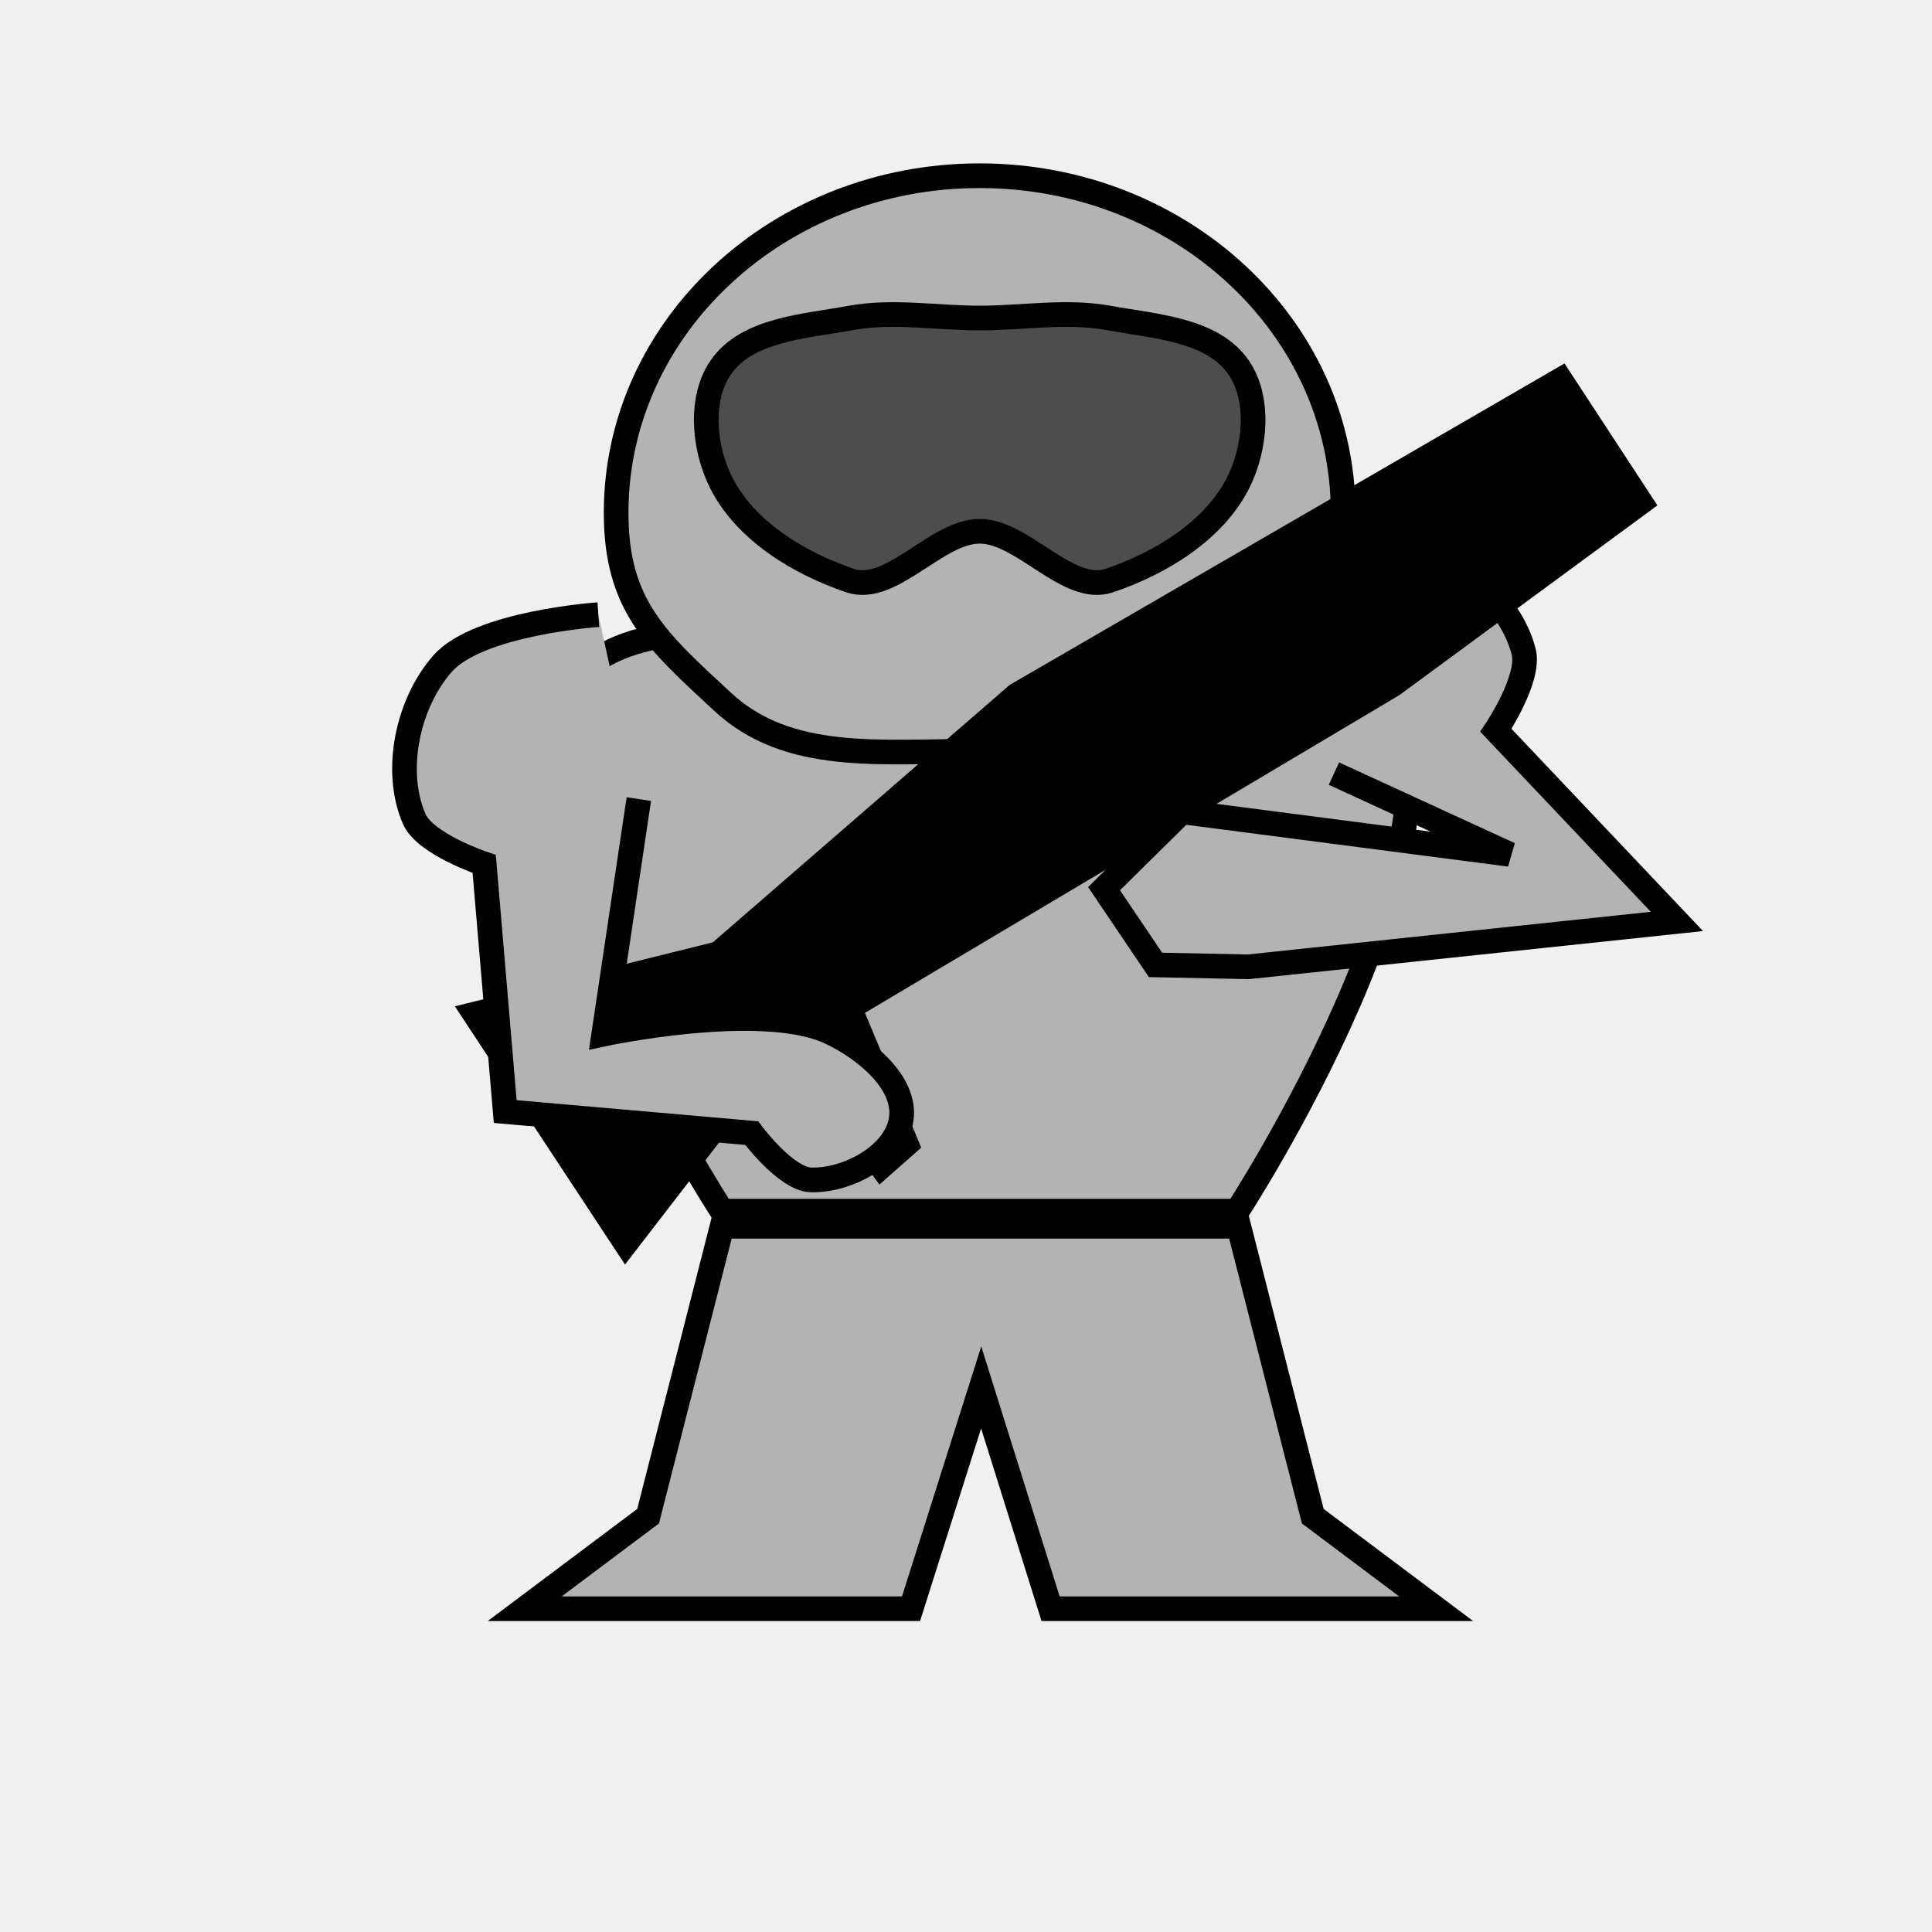
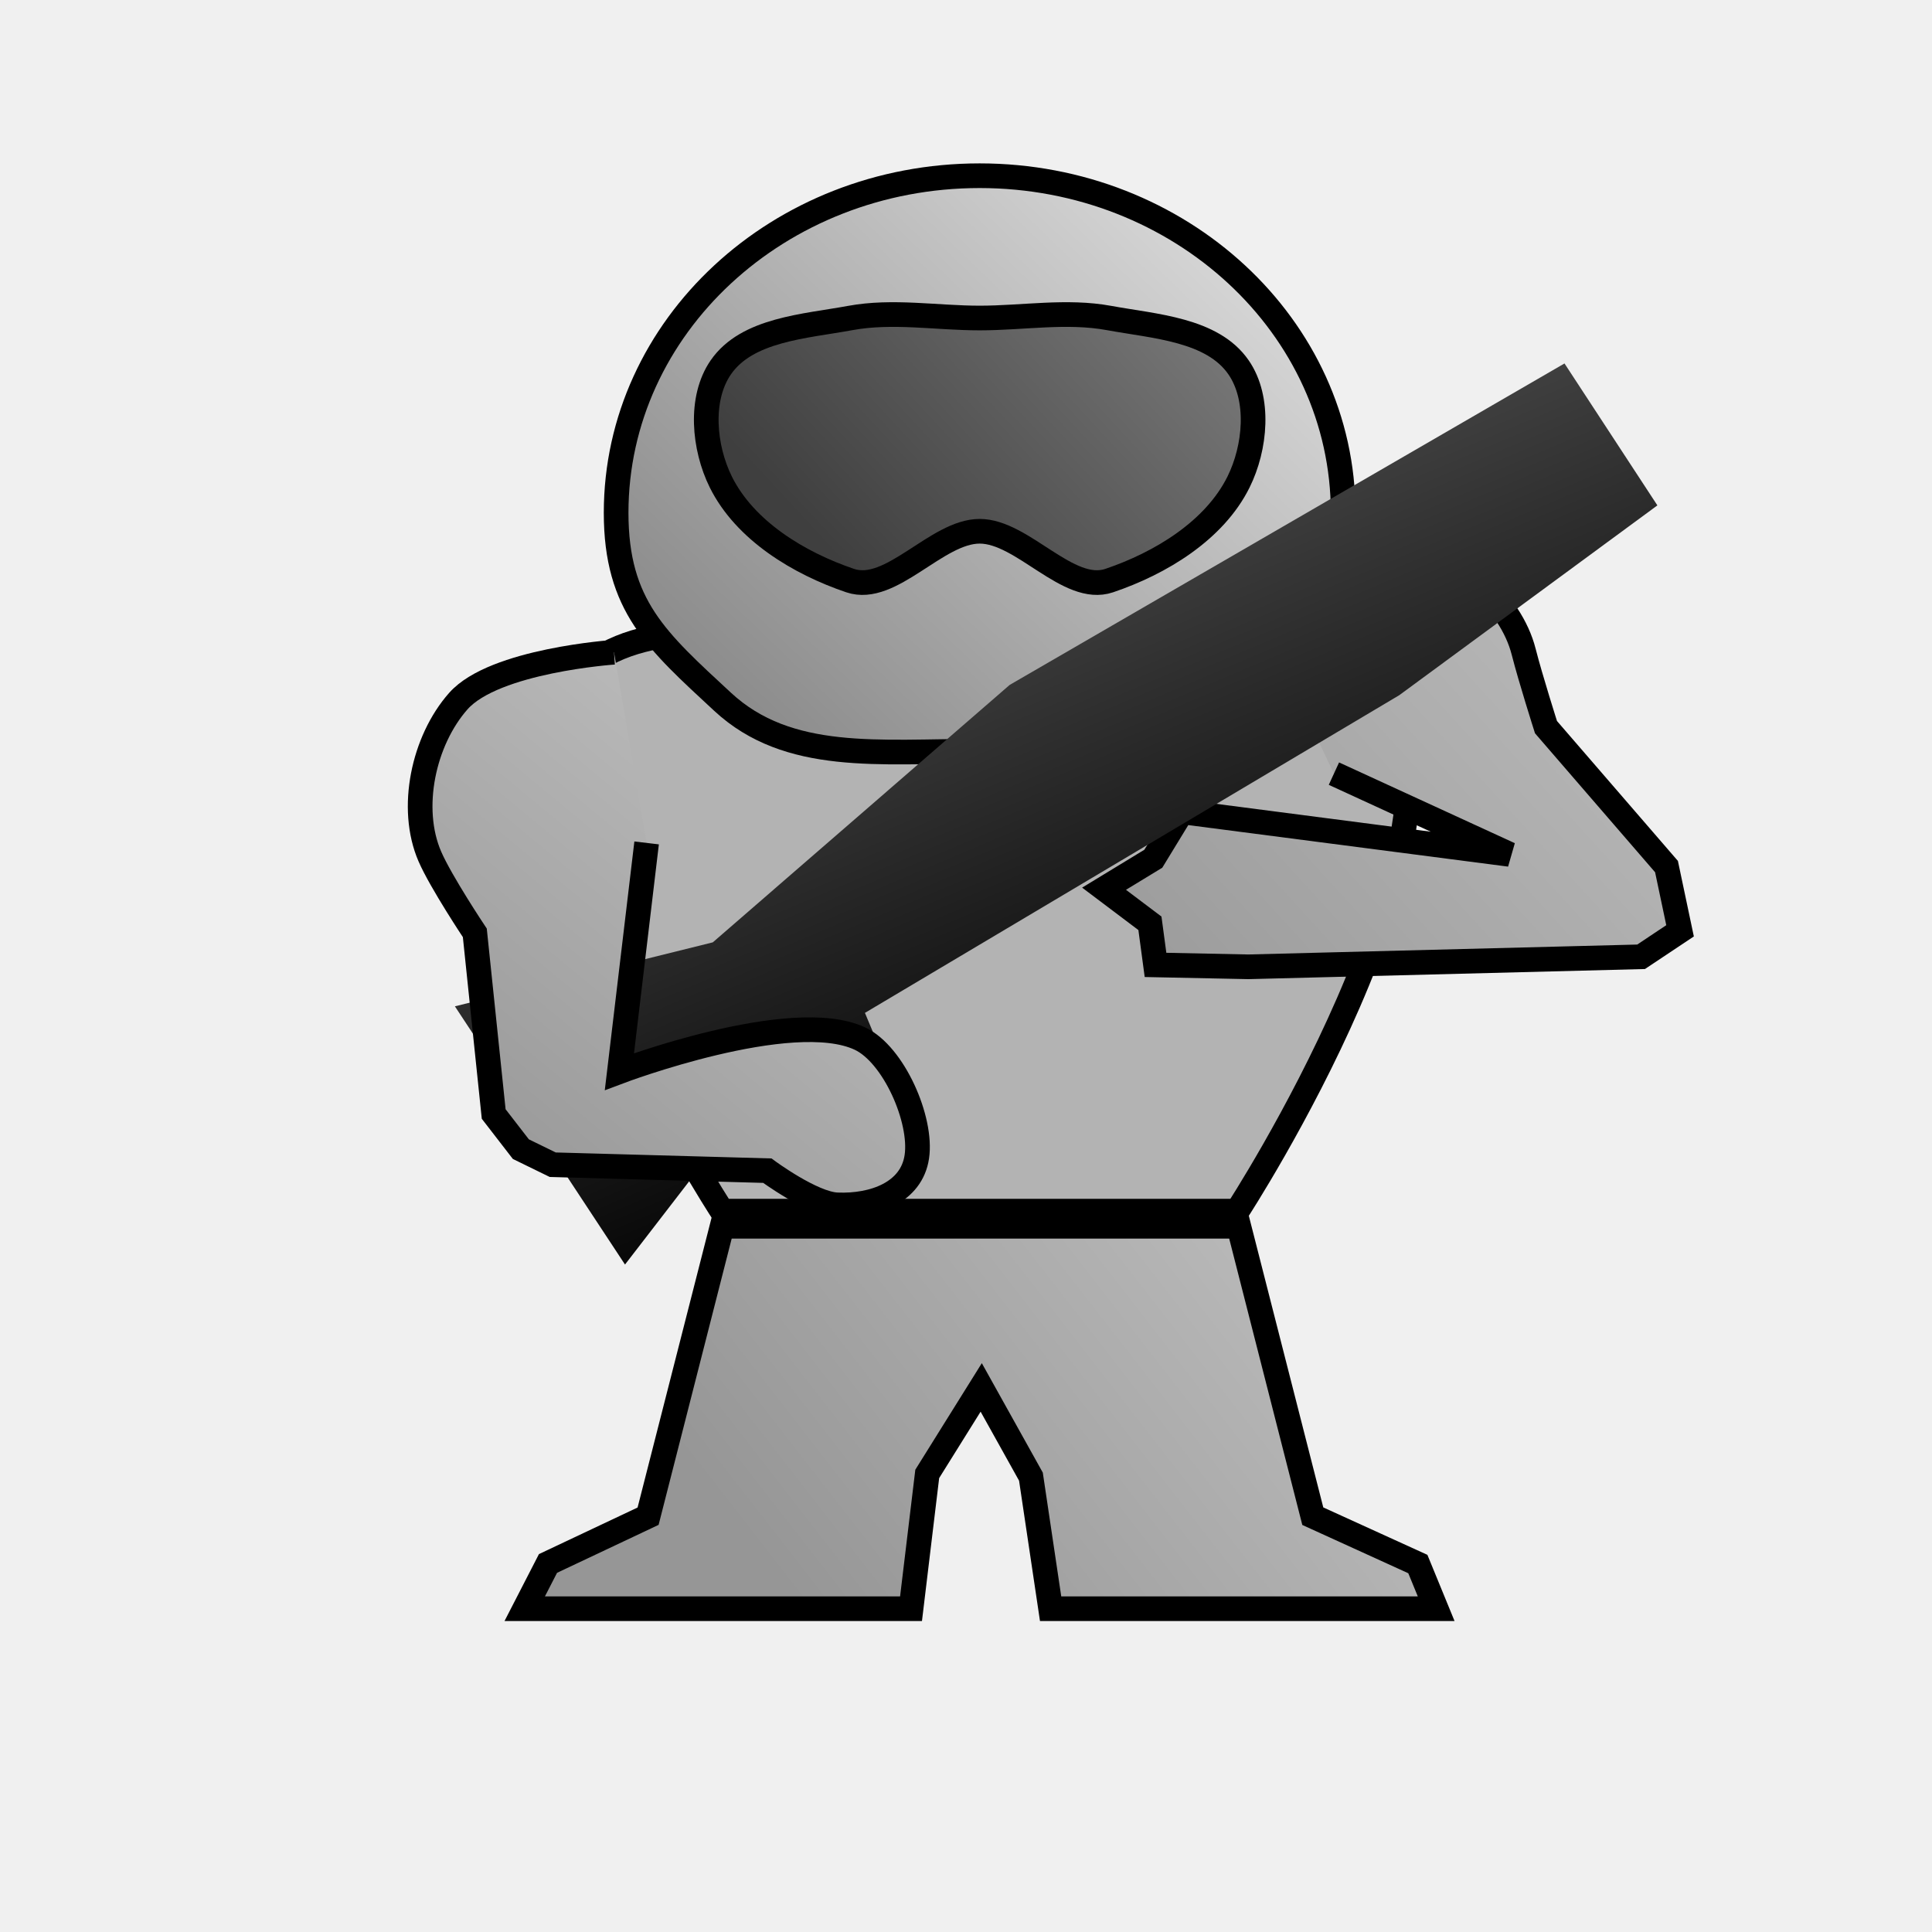
- <svg xmlns="http://www.w3.org/2000/svg" width="64" height="64" id="svg2" version="1.1">
-   <defs id="defs4" />
+ <svg xmlns="http://www.w3.org/2000/svg" xmlns:xlink="http://www.w3.org/1999/xlink" width="64" height="64" id="svg2" version="1.1">
+   <defs id="defs4">
+     <linearGradient id="linearGradient3810">
+       <stop style="stop-color:#969696;stop-opacity:1;" offset="0" id="stop3812" />
+       <stop style="stop-color:#bebebe;stop-opacity:1;" offset="1" id="stop3814" />
+     </linearGradient>
+     <linearGradient id="linearGradient3802">
+       <stop style="stop-color:#3f3f3f;stop-opacity:1;" offset="0" id="stop3804" />
+       <stop style="stop-color:#8b8b8b;stop-opacity:1;" offset="1" id="stop3806" />
+     </linearGradient>
+     <linearGradient id="linearGradient3775">
+       <stop style="stop-color:#878787;stop-opacity:1;" offset="0" id="stop3777" />
+       <stop style="stop-color:#dedede;stop-opacity:1;" offset="1" id="stop3779" />
+     </linearGradient>
+     <linearGradient id="linearGradient3761">
+       <stop style="stop-color:#000000;stop-opacity:1;" offset="0" id="stop3763" />
+       <stop style="stop-color:#444444;stop-opacity:1;" offset="1" id="stop3765" />
+     </linearGradient>
+     <linearGradient xlink:href="#linearGradient3761" id="linearGradient3773" x1="40.588" y1="1024.301" x2="33.171" y2="1006.821" gradientUnits="userSpaceOnUse" />
+     <linearGradient xlink:href="#linearGradient3775" id="linearGradient3781" x1="20.001" y1="1003.729" x2="44.902" y2="1003.729" gradientUnits="userSpaceOnUse" />
+     <linearGradient xlink:href="#linearGradient3775" id="linearGradient3800" gradientUnits="userSpaceOnUse" x1="24.047" y1="1013.324" x2="41.998" y2="994.808" />
+     <linearGradient xlink:href="#linearGradient3802" id="linearGradient3808" x1="27.707" y1="1006.853" x2="41.865" y2="993.73" gradientUnits="userSpaceOnUse" />
+     <linearGradient xlink:href="#linearGradient3810" id="linearGradient3816" x1="14.023" y1="1027.119" x2="26.769" y2="1011.715" gradientUnits="userSpaceOnUse" />
+     <linearGradient xlink:href="#linearGradient3810" id="linearGradient3824" x1="35.503" y1="1023.529" x2="55.182" y2="1005.558" gradientUnits="userSpaceOnUse" />
+     <linearGradient xlink:href="#linearGradient3810" id="linearGradient3832" x1="25.628" y1="1040.453" x2="43.361" y2="1026.663" gradientUnits="userSpaceOnUse" />
+     <linearGradient xlink:href="#linearGradient3810-9" id="linearGradient3816-9" x1="14.023" y1="1027.119" x2="26.769" y2="1011.715" gradientUnits="userSpaceOnUse" />
+     <linearGradient id="linearGradient3810-9">
+       <stop style="stop-color:#969696;stop-opacity:1;" offset="0" id="stop3812-7" />
+       <stop style="stop-color:#bebebe;stop-opacity:1;" offset="1" id="stop3814-4" />
+     </linearGradient>
+     <linearGradient gradientTransform="translate(0,1.0111471e-5)" y2="1011.715" x2="26.769" y1="1027.119" x1="14.023" gradientUnits="userSpaceOnUse" id="linearGradient3027-1" xlink:href="#linearGradient3810-9-7" />
+     <linearGradient id="linearGradient3810-9-7">
+       <stop style="stop-color:#969696;stop-opacity:1;" offset="0" id="stop3812-7-3" />
+       <stop style="stop-color:#bebebe;stop-opacity:1;" offset="1" id="stop3814-4-8" />
+     </linearGradient>
+     <linearGradient xlink:href="#linearGradient3810-4" id="linearGradient3816-98" x1="14.023" y1="1027.119" x2="26.769" y2="1011.715" gradientUnits="userSpaceOnUse" />
+     <linearGradient id="linearGradient3810-4">
+       <stop style="stop-color:#969696;stop-opacity:1;" offset="0" id="stop3812-72" />
+       <stop style="stop-color:#bebebe;stop-opacity:1;" offset="1" id="stop3814-5" />
+     </linearGradient>
+     <linearGradient xlink:href="#linearGradient3761-8" id="linearGradient3773-8" x1="40.588" y1="1024.301" x2="33.171" y2="1006.821" gradientUnits="userSpaceOnUse" />
+     <linearGradient id="linearGradient3761-8">
+       <stop style="stop-color:#000000;stop-opacity:1;" offset="0" id="stop3763-1" />
+       <stop style="stop-color:#444444;stop-opacity:1;" offset="1" id="stop3765-0" />
+     </linearGradient>
+     <linearGradient xlink:href="#linearGradient3810-8" id="linearGradient3816-4" x1="14.023" y1="1027.119" x2="26.769" y2="1011.715" gradientUnits="userSpaceOnUse" />
+     <linearGradient id="linearGradient3810-8">
+       <stop style="stop-color:#969696;stop-opacity:1;" offset="0" id="stop3812-0" />
+       <stop style="stop-color:#bebebe;stop-opacity:1;" offset="1" id="stop3814-1" />
+     </linearGradient>
+     <linearGradient xlink:href="#linearGradient3761-0" id="linearGradient3773-82" x1="40.588" y1="1024.301" x2="33.171" y2="1006.821" gradientUnits="userSpaceOnUse" />
+     <linearGradient id="linearGradient3761-0">
+       <stop style="stop-color:#000000;stop-opacity:1;" offset="0" id="stop3763-3" />
+       <stop style="stop-color:#444444;stop-opacity:1;" offset="1" id="stop3765-3" />
+     </linearGradient>
+     <linearGradient xlink:href="#linearGradient3810-92" id="linearGradient3824-4" x1="35.503" y1="1023.529" x2="55.182" y2="1005.558" gradientUnits="userSpaceOnUse" />
+     <linearGradient id="linearGradient3810-92">
+       <stop style="stop-color:#969696;stop-opacity:1;" offset="0" id="stop3812-3" />
+       <stop style="stop-color:#bebebe;stop-opacity:1;" offset="1" id="stop3814-0" />
+     </linearGradient>
+   </defs>
  <g id="layer1" transform="translate(0,-988.3622)" style="display:none">
    <path style="color:#000000;fill:none;stroke:#000000;stroke-width:0.1;stroke-miterlimit:4;stroke-dasharray:none;marker:none;visibility:visible;display:inline;overflow:visible;enable-background:accumulate" d="m 0,1004.362 32,-16 32,16 0,32 -32,16 -32,-16 z" id="rect3750" />
  </g>
  <g transform="translate(0,-988.3622)" id="g3757" style="display:inline">
    <path style="color:#000000;fill:#b3b3b3;fill-opacity:1;fill-rule:nonzero;stroke:#000000;stroke-width:0.817;marker:none;visibility:visible;display:inline;overflow:visible;enable-background:accumulate" d="m 19.016,1010.968 c 1.422,-2.141 5.9,-1.635 5.9,-1.635 l 7.535,0 7.535,0 c 0,0 4.478,-0.506 5.9,1.635 3.286,4.947 -4.904,17.515 -4.904,17.515 l -17.063,0 c 0,0 -8.19,-12.568 -4.904,-17.515 z" id="rect3760" />
-     <path style="color:#000000;fill:#b3b3b3;fill-opacity:1;fill-rule:nonzero;stroke:#000000;stroke-width:0.817;marker:none;visibility:visible;display:inline;overflow:visible;enable-background:accumulate" d="m 44.494,1005.349 c 0,3.083 -1.348,4.24 -3.527,6.261 -2.179,2.021 -5.19,1.636 -8.515,1.636 -3.325,0 -6.336,0.385 -8.515,-1.636 -2.179,-2.021 -3.527,-3.177 -3.527,-6.261 0,-6.167 5.391,-11.166 12.042,-11.166 6.65,0 12.042,4.999 12.042,11.166 z" id="path2990" />
-     <path style="color:#000000;fill:#4d4d4d;fill-opacity:1;fill-rule:nonzero;stroke:#000000;stroke-width:0.817;marker:none;visibility:visible;display:inline;overflow:visible;enable-background:accumulate" d="m 23.877,1000.532 c 0.868,-1.26 2.783,-1.358 4.288,-1.635 1.406,-0.259 2.858,0 4.288,0 1.429,0 2.882,-0.259 4.288,0 1.504,0.277 3.42,0.375 4.288,1.635 0.718,1.042 0.561,2.661 0,3.795 -0.797,1.611 -2.585,2.694 -4.288,3.269 -1.354,0.457 -2.858,-1.635 -4.288,-1.635 -1.429,0 -2.934,2.092 -4.288,1.635 -1.703,-0.575 -3.49,-1.659 -4.288,-3.269 -0.561,-1.134 -0.718,-2.753 0,-3.795 z" id="rect3847" />
-     <path style="color:#000000;fill:#b3b3b3;fill-opacity:1;fill-rule:nonzero;stroke:#000000;stroke-width:0.817;marker:none;visibility:visible;display:inline;overflow:visible;enable-background:accumulate" d="m 23.921,1028.984 -2.452,9.604 -4.087,3.065 12.797,0 2.324,-7.331 2.299,7.331 12.772,0 -4.087,-3.065 -2.452,-9.604 -7.586,0 -1.916,0 z" id="rect3768" />
-     <path style="fill:#b3b3b3;stroke:#000000;stroke-width:0.817px;stroke-linecap:butt;stroke-linejoin:miter;stroke-opacity:1" d="m 41.509,1008.336 c 0,0 3.299,-2.213 5.069,-1.876 1.713,0.327 3.465,1.803 3.896,3.493 0.227,0.891 -0.921,2.601 -0.921,2.601 l 5.997,6.332 -14.195,1.503 -3.077,-0.063 -1.705,-2.525 2.58,-2.547 10.857,1.41 -5.822,-2.675" id="path3776-5" />
-     <path style="color:#000000;fill:#000000;fill-opacity:1;fill-rule:nonzero;stroke:none;stroke-width:1;marker:none;visibility:visible;display:inline;overflow:visible;enable-background:accumulate" d="m 15.069,1021.698 8.543,-2.119 9.836,-8.529 9.189,-5.324 9.189,-5.324 3.077,4.702 -8.55,6.287 -17.701,10.524 1.865,4.464 -1.386,1.224 -3.082,-4.284 -5.345,6.933 z" id="rect3844" />
-     <path style="fill:#b3b3b3;stroke:#000000;stroke-width:0.817px;stroke-linecap:butt;stroke-linejoin:miter;stroke-opacity:1" d="m 19.821,1008.723 c 0,0 -3.963,0.269 -5.157,1.619 -1.155,1.306 -1.637,3.546 -0.944,5.146 0.365,0.844 2.32,1.494 2.32,1.494 l 0.696,8.202 8.165,0.714 c 0,0 1.122,1.514 1.951,1.548 1.203,0.049 2.824,-0.817 3.001,-2.008 0.183,-1.225 -1.23,-2.351 -2.351,-2.878 -2.263,-1.063 -7.501,0.056 -7.501,0.056 l 1.161,-7.783" id="path3776" />
+     <path style="color:#000000;fill:url(#linearGradient3800);fill-opacity:1.0;fill-rule:nonzero;stroke:#000000;stroke-width:0.817;marker:none;visibility:visible;display:inline;overflow:visible;enable-background:accumulate" d="m 44.494,1005.349 c 0,3.083 -1.348,4.24 -3.527,6.261 -2.179,2.021 -5.19,1.636 -8.515,1.636 -3.325,0 -6.336,0.385 -8.515,-1.636 -2.179,-2.021 -3.527,-3.177 -3.527,-6.261 0,-6.167 5.391,-11.166 12.042,-11.166 6.65,0 12.042,4.999 12.042,11.166 z" id="path2990" />
+     <path style="color:#000000;fill:url(#linearGradient3808);fill-opacity:1.0;fill-rule:nonzero;stroke:#000000;stroke-width:0.817;marker:none;visibility:visible;display:inline;overflow:visible;enable-background:accumulate" d="m 23.877,1000.532 c 0.868,-1.26 2.783,-1.358 4.288,-1.635 1.406,-0.259 2.858,0 4.288,0 1.429,0 2.882,-0.259 4.288,0 1.504,0.277 3.42,0.375 4.288,1.635 0.718,1.042 0.561,2.661 0,3.795 -0.797,1.611 -2.585,2.694 -4.288,3.269 -1.354,0.457 -2.858,-1.635 -4.288,-1.635 -1.429,0 -2.934,2.092 -4.288,1.635 -1.703,-0.575 -3.49,-1.659 -4.288,-3.269 -0.561,-1.134 -0.718,-2.753 0,-3.795 z" id="rect3847" />
+     <path style="color:#000000;fill:url(#linearGradient3832);fill-opacity:1;fill-rule:nonzero;stroke:#000000;stroke-width:0.817;marker:none;visibility:visible;display:inline;overflow:visible;enable-background:accumulate" d="m 23.921,1028.984 -2.452,9.604 -3.316,1.566 -0.771,1.499 12.797,0 0.537,-4.466 1.788,-2.865 1.647,2.956 0.652,4.375 12.772,0 -0.607,-1.48 -3.48,-1.585 -2.452,-9.604 -7.586,0 -1.916,0 z" id="rect3768" />
+     <path style="fill:url(#linearGradient3824);stroke:#000000;stroke-width:0.817px;stroke-linecap:butt;stroke-linejoin:miter;stroke-opacity:1;fill-opacity:1" d="m 41.509,1008.336 c 0,0 3.299,-2.213 5.069,-1.876 1.713,0.327 3.465,1.803 3.896,3.493 0.227,0.891 0.739,2.497 0.739,2.497 l 3.992,4.619 0.449,2.128 -1.291,0.86 -13.008,0.332 -3.077,-0.063 -0.185,-1.378 -1.52,-1.146 1.632,-0.993 0.948,-1.554 10.857,1.41 -5.822,-2.675" id="path3776-5" />
+     <path style="color:#000000;fill:url(#linearGradient3773);fill-opacity:1;fill-rule:nonzero;stroke:none;stroke-width:1;marker:none;visibility:visible;display:inline;overflow:visible;enable-background:accumulate" d="m 15.069,1021.698 8.543,-2.119 9.836,-8.529 9.189,-5.324 9.189,-5.324 3.077,4.702 -8.55,6.287 -17.701,10.524 1.865,4.464 -1.386,1.224 -3.082,-4.284 -5.345,6.933 z" id="rect3844" />
+     <path style="fill:url(#linearGradient3816);stroke:#000000;stroke-width:0.817px;stroke-linecap:butt;stroke-linejoin:miter;stroke-opacity:1;fill-opacity:1" d="m 20.34,1009.968 c 0,0 -3.963,0.269 -5.157,1.619 -1.155,1.306 -1.637,3.546 -0.944,5.146 0.365,0.844 1.49,2.531 1.49,2.531 l 0.625,6.001 0.9,1.164 1.056,0.516 7.109,0.197 c 0,0 1.485,1.1 2.314,1.133 1.203,0.049 2.461,-0.402 2.638,-1.593 0.183,-1.225 -0.763,-3.389 -1.884,-3.915 -2.263,-1.063 -7.968,1.093 -7.968,1.093 l 0.901,-7.575" id="path3776" />
  </g>
  <g id="layer2" style="display:none">
-     <path style="color:#000000;fill:#ffffff;fill-opacity:1;fill-rule:nonzero;stroke:none;stroke-width:1;marker:none;visibility:visible;display:inline;overflow:visible;enable-background:accumulate" d="m 22.235,21.592 c -0.716,0.144 -1.425,0.392 -1.967,0.817 l 0.894,4.061 -0.792,5.415 c 0.017,0.043 0.034,0.084 0.051,0.128 l 3.193,-0.792 7.28,-6.309 c -2.695,0.043 -5.118,0.036 -6.948,-1.66 C 23.298,22.651 22.722,22.114 22.235,21.592 z m 21.456,3.014 -3.959,2.35 6.028,0.792 c 0.079,-0.454 0.129,-0.898 0.153,-1.328 l -1.737,-0.792 -0.485,-1.022 z m -5.619,3.321 -9.425,5.619 1.865,4.47 -1.379,1.226 -0.46,-0.639 c -0.56,0.332 -1.239,0.509 -1.814,0.485 -0.83,-0.034 -1.967,-1.558 -1.967,-1.558 l -0.792,-0.077 -0.587,0.766 c 0.472,0.807 0.843,1.405 0.843,1.405 l 16.194,0 c 0,0 2.467,-3.798 4.061,-7.944 l -3.244,0.332 -3.091,-0.051 -1.711,-2.529 1.507,-1.507 z" id="rect3760-5" />
+     <path style="fill:#ffffff;fill-opacity:1;stroke:none;display:inline" d="m 16.41,22.817 c -0.306,0.164 -0.59,0.315 -0.781,0.531 -1.155,1.306 -1.631,3.556 -0.938,5.156 0.015,0.035 0.045,0.087 0.062,0.125 l 0.25,0.125 c 1.123,-1.467 2.095,-3.057 1.719,-5.75 l -0.312,-0.188 z" id="path3776-4" />
+     <path style="fill:#ffffff;fill-opacity:1;stroke:none;display:inline" d="M 49.656,20.625 48,21.812 c 0.492,0.634 1.136,1.214 2.062,1.75 l 0.344,-0.125 c 0.059,-0.342 0.115,-0.653 0.062,-0.938 -0.119,-0.643 -0.417,-1.291 -0.812,-1.875 z" id="path3776-4-8" />
+     <path style="fill:#ffffff;stroke:none" d="m 24.585,41.541 -2.178,8.818 1.556,-0.778 2.645,-7.936 z" id="path3193" />
+     <path style="fill:#ffffff;stroke:none;display:inline" d="m 40.43,41.541 2.178,8.818 -1.556,-0.778 -2.645,-7.936 z" id="path3193-4" />
+     <path style="fill:#ffffff;stroke:none" d="m 44.312,26.531 c -0.057,0.343 0.002,0.297 -0.072,0.633 l 1.281,0.156 c 0.066,-0.243 -0.023,-0.102 0.041,-0.352 z m -0.522,5.804 -1.312,0.031 C 41.658,34.269 40.805,35.73 39.75,37.531 l -2.5,1.25 3.156,0 c 1.518,-2.392 2.49,-4.187 3.385,-6.446 z" id="path3231" />
+     <path style="fill:#ffffff;stroke:none;display:inline" d="m 21.586,30.276 -0.25,1.526 L 22.031,31.625 C 21.735,30.915 21.818,31.01 21.586,30.276 z M 24.375,38.75 c 0.008,0.012 0.023,0.019 0.031,0.031 l 1,0 z" id="path3231-1" />
  </g>
</svg>
